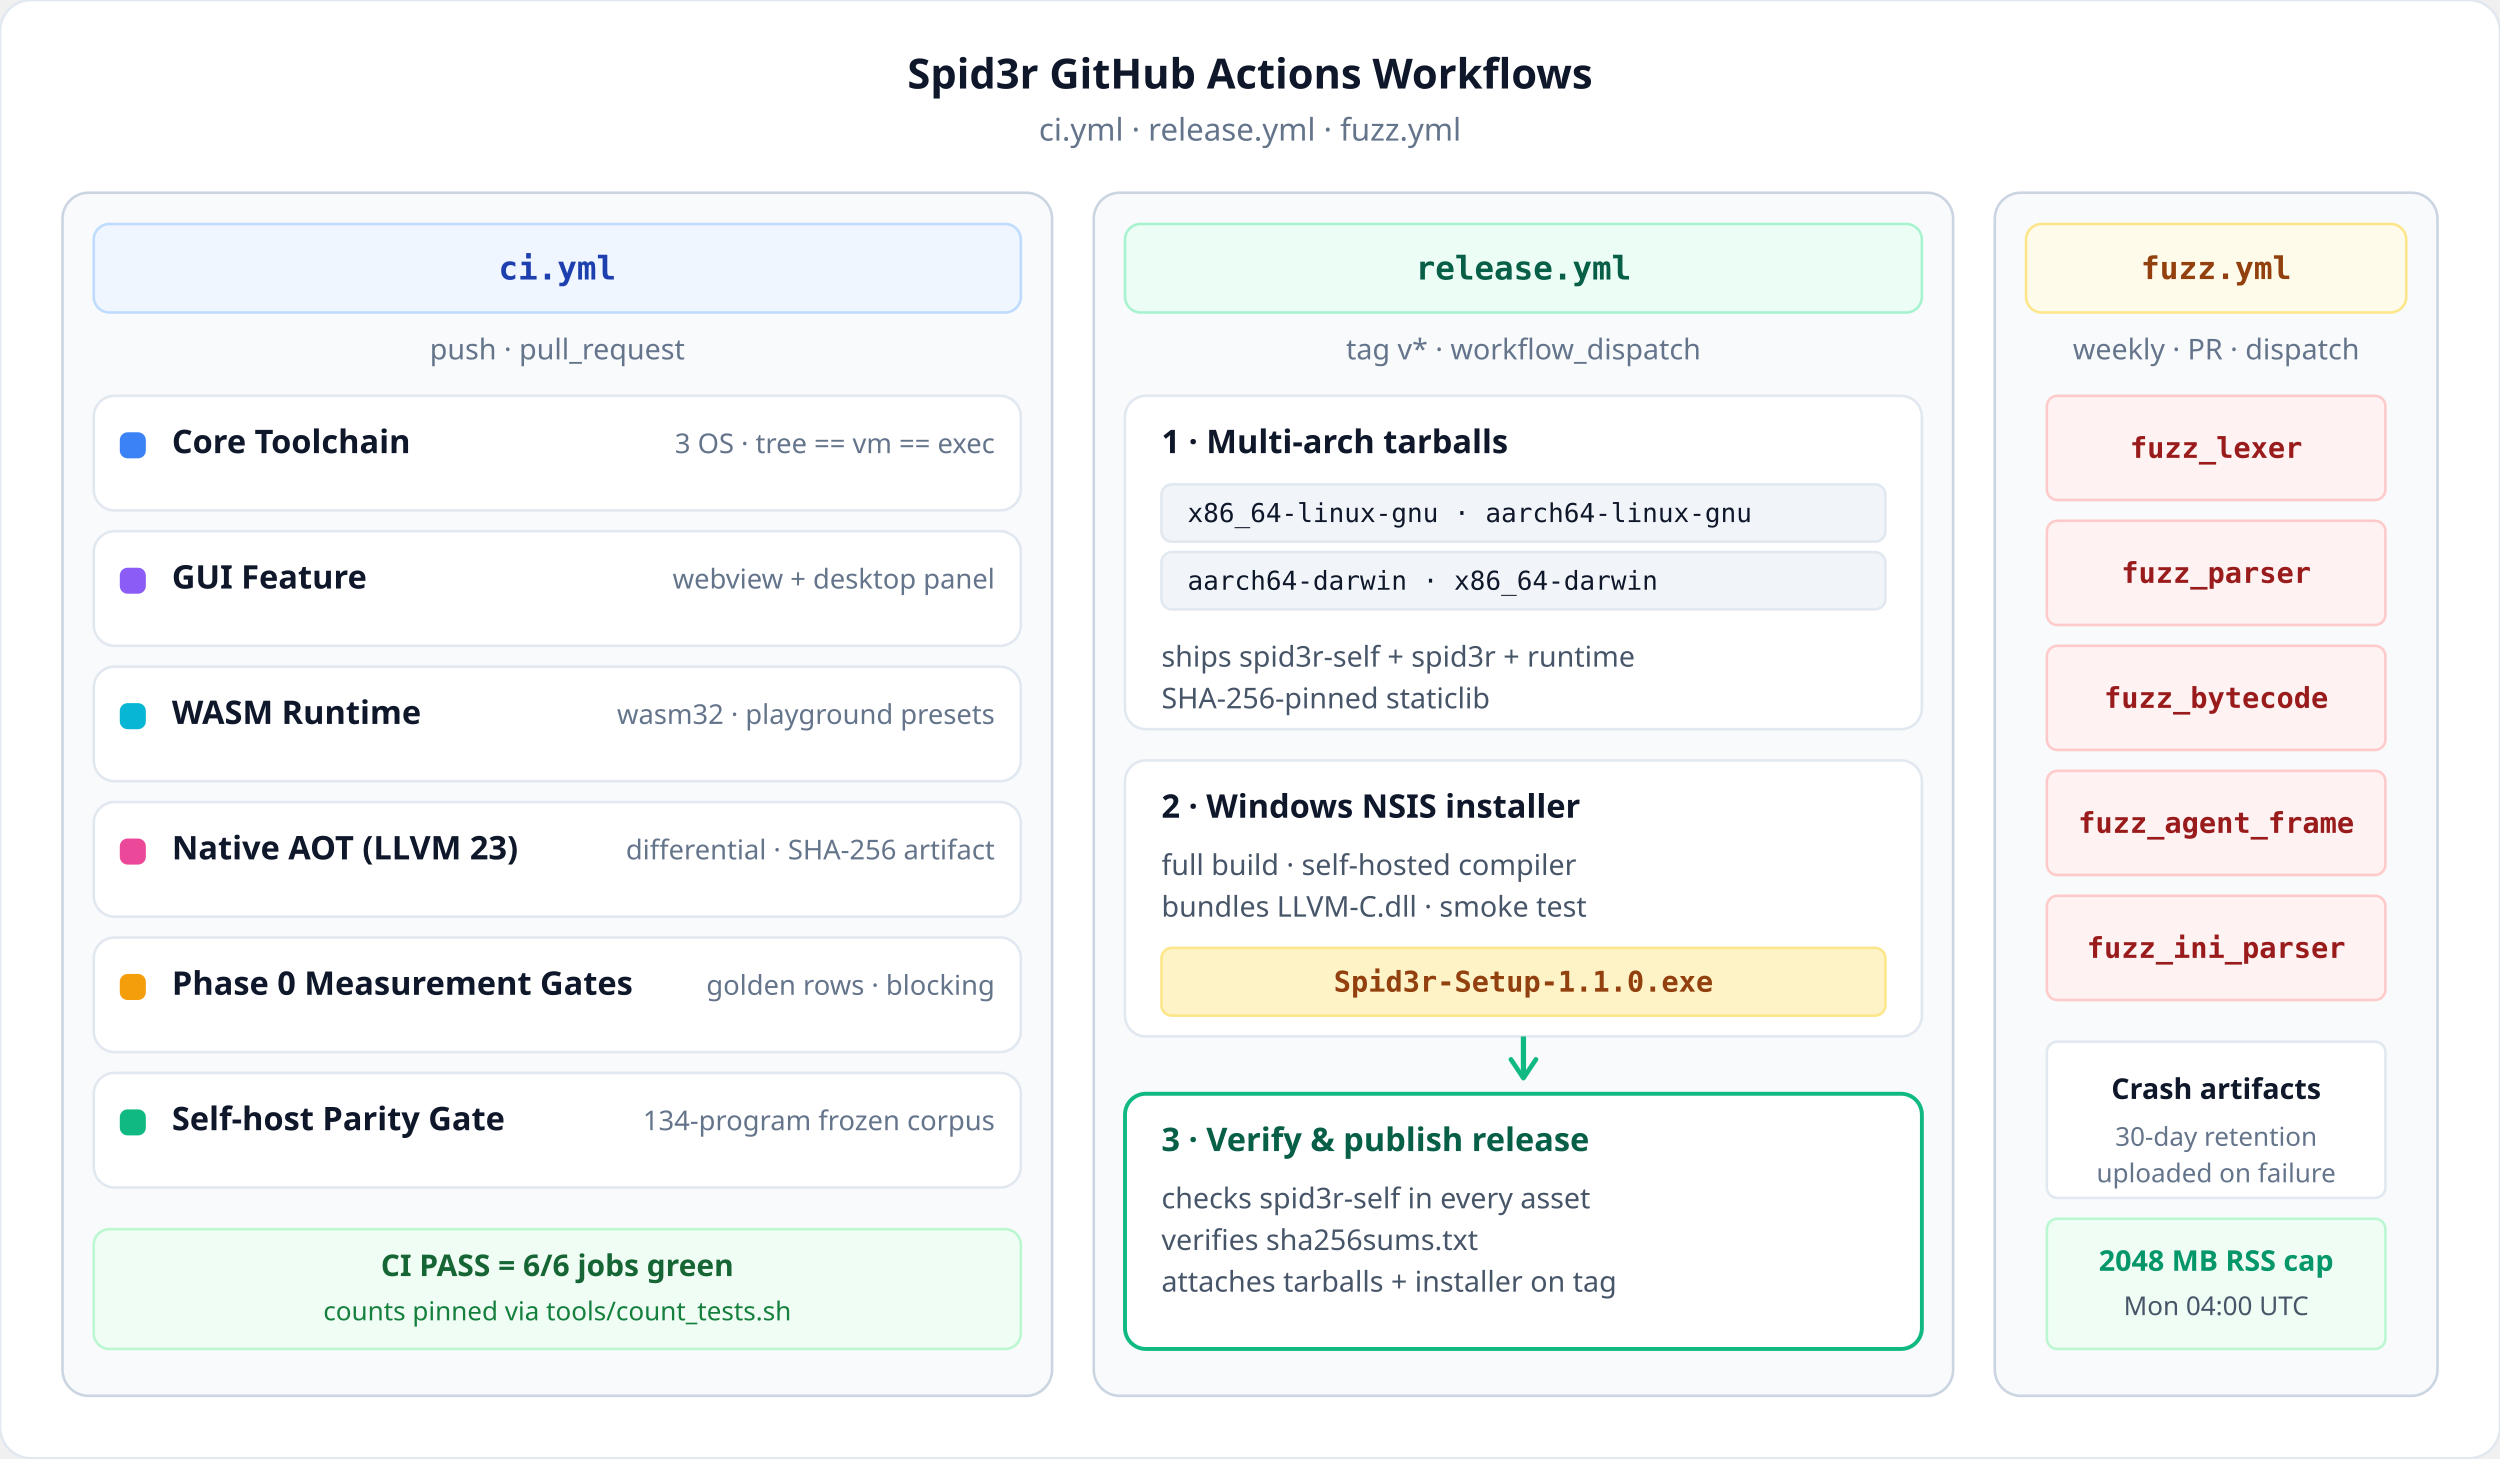
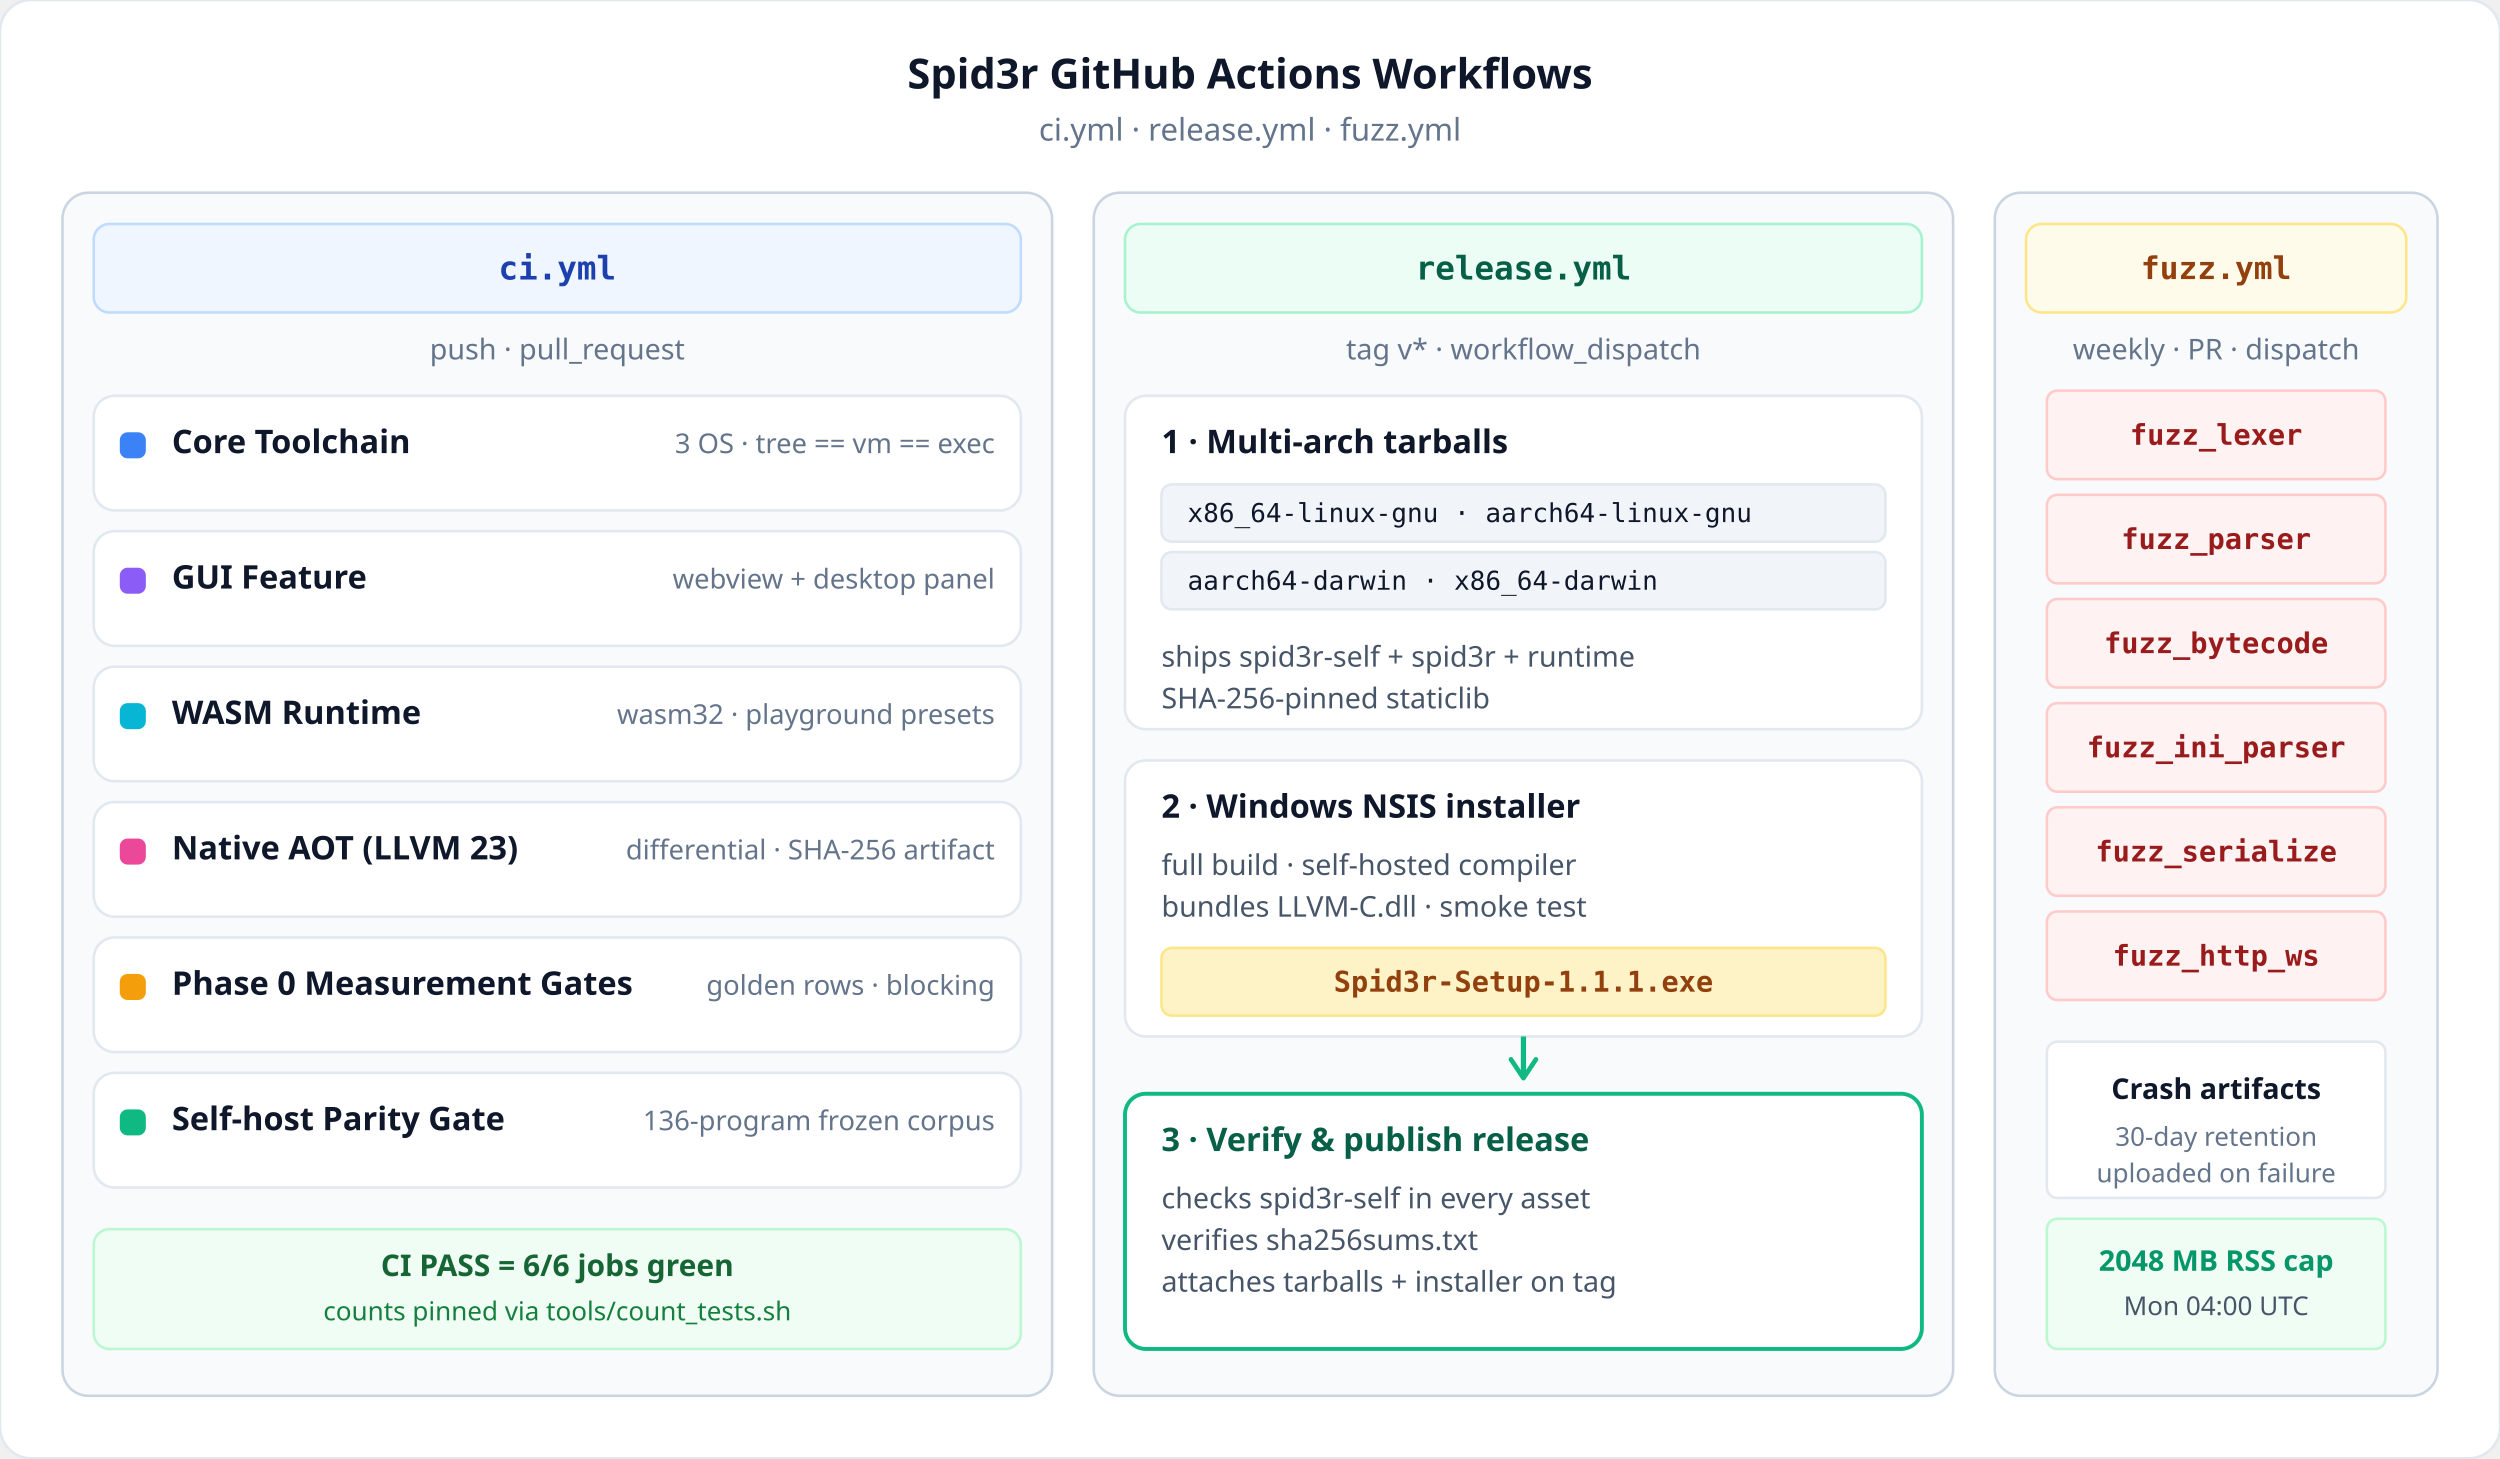
<svg xmlns="http://www.w3.org/2000/svg" viewBox="0 0 960 560" width="960" height="560" role="img">
  <defs>
    <marker id="arrow" viewBox="0 0 10 10" refX="8" refY="5" markerWidth="6" markerHeight="6" orient="auto-start-reverse">
      <path d="M2 1L8 5L2 9" fill="none" stroke="#94A3B8" stroke-width="1.5" stroke-linecap="round" stroke-linejoin="round" />
    </marker>
    <marker id="arrow-green" viewBox="0 0 10 10" refX="8" refY="5" markerWidth="6" markerHeight="6" orient="auto-start-reverse">
      <path d="M2 1L8 5L2 9" fill="none" stroke="#10B981" stroke-width="1.5" stroke-linecap="round" stroke-linejoin="round" />
    </marker>
  </defs>
  <rect x="0" y="0" width="960" height="560" rx="12" fill="#FFFFFF" stroke="#E2E8F0" stroke-width="1" />
  <text x="480" y="34" text-anchor="middle" font-family="ui-sans-serif, system-ui, sans-serif" font-size="16" font-weight="700" fill="#0F172A">Spid3r GitHub Actions Workflows</text>
  <text x="480" y="54" text-anchor="middle" font-family="ui-sans-serif, system-ui, sans-serif" font-size="12" fill="#64748B">ci.yml · release.yml · fuzz.yml</text>
  <rect x="24" y="74" width="380" height="462" rx="10" fill="#F8FAFC" stroke="#CBD5E1" stroke-width="1" />
  <rect x="36" y="86" width="356" height="34" rx="6" fill="#EFF6FF" stroke="#BFDBFE" stroke-width="1" />
  <text x="214" y="103" text-anchor="middle" dominant-baseline="central" font-family="ui-monospace, SFMono-Regular, Menlo, monospace" font-size="12.5" font-weight="600" fill="#1E40AF">ci.yml</text>
  <text x="214" y="138" text-anchor="middle" font-family="ui-sans-serif, system-ui, sans-serif" font-size="11" fill="#64748B">push · pull_request</text>
  <rect x="36" y="152" width="356" height="44" rx="8" fill="#FFFFFF" stroke="#E2E8F0" stroke-width="1" />
  <rect x="46" y="166" width="10" height="10" rx="3" fill="#3B82F6" />
  <text x="66" y="174" font-family="ui-sans-serif, system-ui, sans-serif" font-size="12.5" font-weight="600" fill="#0F172A">Core Toolchain</text>
  <text x="382" y="174" text-anchor="end" font-family="ui-sans-serif, system-ui, sans-serif" font-size="10.5" fill="#64748B">3 OS · tree == vm == exec</text>
  <rect x="36" y="204" width="356" height="44" rx="8" fill="#FFFFFF" stroke="#E2E8F0" stroke-width="1" />
  <rect x="46" y="218" width="10" height="10" rx="3" fill="#8B5CF6" />
  <text x="66" y="226" font-family="ui-sans-serif, system-ui, sans-serif" font-size="12.5" font-weight="600" fill="#0F172A">GUI Feature</text>
  <text x="382" y="226" text-anchor="end" font-family="ui-sans-serif, system-ui, sans-serif" font-size="10.5" fill="#64748B">webview + desktop panel</text>
  <rect x="36" y="256" width="356" height="44" rx="8" fill="#FFFFFF" stroke="#E2E8F0" stroke-width="1" />
  <rect x="46" y="270" width="10" height="10" rx="3" fill="#06B6D4" />
  <text x="66" y="278" font-family="ui-sans-serif, system-ui, sans-serif" font-size="12.5" font-weight="600" fill="#0F172A">WASM Runtime</text>
  <text x="382" y="278" text-anchor="end" font-family="ui-sans-serif, system-ui, sans-serif" font-size="10.5" fill="#64748B">wasm32 · playground presets</text>
  <rect x="36" y="308" width="356" height="44" rx="8" fill="#FFFFFF" stroke="#E2E8F0" stroke-width="1" />
  <rect x="46" y="322" width="10" height="10" rx="3" fill="#EC4899" />
  <text x="66" y="330" font-family="ui-sans-serif, system-ui, sans-serif" font-size="12.5" font-weight="600" fill="#0F172A">Native AOT (LLVM 23)</text>
  <text x="382" y="330" text-anchor="end" font-family="ui-sans-serif, system-ui, sans-serif" font-size="10.5" fill="#64748B">differential · SHA-256 artifact</text>
  <rect x="36" y="360" width="356" height="44" rx="8" fill="#FFFFFF" stroke="#E2E8F0" stroke-width="1" />
  <rect x="46" y="374" width="10" height="10" rx="3" fill="#F59E0B" />
  <text x="66" y="382" font-family="ui-sans-serif, system-ui, sans-serif" font-size="12.5" font-weight="600" fill="#0F172A">Phase 0 Measurement Gates</text>
  <text x="382" y="382" text-anchor="end" font-family="ui-sans-serif, system-ui, sans-serif" font-size="10.5" fill="#64748B">golden rows · blocking</text>
  <rect x="36" y="412" width="356" height="44" rx="8" fill="#FFFFFF" stroke="#E2E8F0" stroke-width="1" />
  <rect x="46" y="426" width="10" height="10" rx="3" fill="#10B981" />
  <text x="66" y="434" font-family="ui-sans-serif, system-ui, sans-serif" font-size="12.5" font-weight="600" fill="#0F172A">Self-host Parity Gate</text>
-   <text x="382" y="434" text-anchor="end" font-family="ui-sans-serif, system-ui, sans-serif" font-size="10.5" fill="#64748B">134-program frozen corpus</text>
+   <text x="382" y="434" text-anchor="end" font-family="ui-sans-serif, system-ui, sans-serif" font-size="10.5" fill="#64748B">136-program frozen corpus</text>
  <rect x="36" y="472" width="356" height="46" rx="6" fill="#F0FDF4" stroke="#BBF7D0" stroke-width="1" />
  <text x="214" y="490" text-anchor="middle" font-family="ui-sans-serif, system-ui, sans-serif" font-size="11.5" font-weight="600" fill="#166534">CI PASS = 6/6 jobs green</text>
  <text x="214" y="507" text-anchor="middle" font-family="ui-sans-serif, system-ui, sans-serif" font-size="10" fill="#15803D">counts pinned via tools/count_tests.sh</text>
  <rect x="420" y="74" width="330" height="462" rx="10" fill="#F8FAFC" stroke="#CBD5E1" stroke-width="1" />
  <rect x="432" y="86" width="306" height="34" rx="6" fill="#ECFDF5" stroke="#A7F3D0" stroke-width="1" />
  <text x="585" y="103" text-anchor="middle" dominant-baseline="central" font-family="ui-monospace, SFMono-Regular, Menlo, monospace" font-size="12.5" font-weight="600" fill="#065F46">release.yml</text>
  <text x="585" y="138" text-anchor="middle" font-family="ui-sans-serif, system-ui, sans-serif" font-size="11" fill="#64748B">tag v* · workflow_dispatch</text>
  <rect x="432" y="152" width="306" height="128" rx="8" fill="#FFFFFF" stroke="#E2E8F0" stroke-width="1" />
  <text x="446" y="174" font-family="ui-sans-serif, system-ui, sans-serif" font-size="12.5" font-weight="600" fill="#0F172A">1 · Multi-arch tarballs</text>
  <rect x="446" y="186" width="278" height="22" rx="4" fill="#F1F5F9" stroke="#E2E8F0" stroke-width="1" />
  <text x="456" y="197" dominant-baseline="central" font-family="ui-monospace, monospace" font-size="10" fill="#0F172A">x86_64-linux-gnu · aarch64-linux-gnu</text>
  <rect x="446" y="212" width="278" height="22" rx="4" fill="#F1F5F9" stroke="#E2E8F0" stroke-width="1" />
  <text x="456" y="223" dominant-baseline="central" font-family="ui-monospace, monospace" font-size="10" fill="#0F172A">aarch64-darwin · x86_64-darwin</text>
  <text x="446" y="256" font-family="ui-sans-serif, system-ui, sans-serif" font-size="11" fill="#475569">ships spid3r-self + spid3r + runtime</text>
  <text x="446" y="272" font-family="ui-sans-serif, system-ui, sans-serif" font-size="11" fill="#475569">SHA-256-pinned staticlib</text>
  <rect x="432" y="292" width="306" height="106" rx="8" fill="#FFFFFF" stroke="#E2E8F0" stroke-width="1" />
  <text x="446" y="314" font-family="ui-sans-serif, system-ui, sans-serif" font-size="12.5" font-weight="600" fill="#0F172A">2 · Windows NSIS installer</text>
  <text x="446" y="336" font-family="ui-sans-serif, system-ui, sans-serif" font-size="11" fill="#475569">full build · self-hosted compiler</text>
  <text x="446" y="352" font-family="ui-sans-serif, system-ui, sans-serif" font-size="11" fill="#475569">bundles LLVM-C.dll · smoke test</text>
  <rect x="446" y="364" width="278" height="26" rx="4" fill="#FEF3C7" stroke="#FDE68A" stroke-width="1" />
-   <text x="585" y="377" text-anchor="middle" dominant-baseline="central" font-family="ui-monospace, monospace" font-size="11" font-weight="600" fill="#92400E">Spid3r-Setup-1.1.0.exe</text>
+   <text x="585" y="377" text-anchor="middle" dominant-baseline="central" font-family="ui-monospace, monospace" font-size="11" font-weight="600" fill="#92400E">Spid3r-Setup-1.1.1.exe</text>
  <path d="M585 398 L585 414" fill="none" stroke="#10B981" stroke-width="2" marker-end="url(#arrow-green)" />
  <rect x="432" y="420" width="306" height="98" rx="8" fill="#FFFFFF" stroke="#10B981" stroke-width="1.5" />
  <text x="446" y="442" font-family="ui-sans-serif, system-ui, sans-serif" font-size="12.5" font-weight="700" fill="#065F46">3 · Verify &amp; publish release</text>
  <text x="446" y="464" font-family="ui-sans-serif, system-ui, sans-serif" font-size="11" fill="#475569">checks spid3r-self in every asset</text>
  <text x="446" y="480" font-family="ui-sans-serif, system-ui, sans-serif" font-size="11" fill="#475569">verifies sha256sums.txt</text>
  <text x="446" y="496" font-family="ui-sans-serif, system-ui, sans-serif" font-size="11" fill="#475569">attaches tarballs + installer on tag</text>
  <rect x="766" y="74" width="170" height="462" rx="10" fill="#F8FAFC" stroke="#CBD5E1" stroke-width="1" />
  <rect x="778" y="86" width="146" height="34" rx="6" fill="#FFFBEB" stroke="#FDE68A" stroke-width="1" />
  <text x="851" y="103" text-anchor="middle" dominant-baseline="central" font-family="ui-monospace, monospace" font-size="12" font-weight="600" fill="#92400E">fuzz.yml</text>
  <text x="851" y="138" text-anchor="middle" font-family="ui-sans-serif, system-ui, sans-serif" font-size="11" fill="#64748B">weekly · PR · dispatch</text>
-   <rect x="786" y="152" width="130" height="40" rx="4" fill="#FEF2F2" stroke="#FECACA" stroke-width="1" />
-   <text x="851" y="172" text-anchor="middle" dominant-baseline="central" font-family="ui-monospace, monospace" font-size="11" font-weight="600" fill="#991B1B">fuzz_lexer</text>
-   <rect x="786" y="200" width="130" height="40" rx="4" fill="#FEF2F2" stroke="#FECACA" stroke-width="1" />
-   <text x="851" y="220" text-anchor="middle" dominant-baseline="central" font-family="ui-monospace, monospace" font-size="11" font-weight="600" fill="#991B1B">fuzz_parser</text>
-   <rect x="786" y="248" width="130" height="40" rx="4" fill="#FEF2F2" stroke="#FECACA" stroke-width="1" />
-   <text x="851" y="268" text-anchor="middle" dominant-baseline="central" font-family="ui-monospace, monospace" font-size="11" font-weight="600" fill="#991B1B">fuzz_bytecode</text>
-   <rect x="786" y="296" width="130" height="40" rx="4" fill="#FEF2F2" stroke="#FECACA" stroke-width="1" />
-   <text x="851" y="316" text-anchor="middle" dominant-baseline="central" font-family="ui-monospace, monospace" font-size="11" font-weight="600" fill="#991B1B">fuzz_agent_frame</text>
-   <rect x="786" y="344" width="130" height="40" rx="4" fill="#FEF2F2" stroke="#FECACA" stroke-width="1" />
-   <text x="851" y="364" text-anchor="middle" dominant-baseline="central" font-family="ui-monospace, monospace" font-size="11" font-weight="600" fill="#991B1B">fuzz_ini_parser</text>
+   <rect x="786" y="150" width="130" height="34" rx="4" fill="#FEF2F2" stroke="#FECACA" stroke-width="1" />
+   <text x="851" y="167" text-anchor="middle" dominant-baseline="central" font-family="ui-monospace, monospace" font-size="11" font-weight="600" fill="#991B1B">fuzz_lexer</text>
+   <rect x="786" y="190" width="130" height="34" rx="4" fill="#FEF2F2" stroke="#FECACA" stroke-width="1" />
+   <text x="851" y="207" text-anchor="middle" dominant-baseline="central" font-family="ui-monospace, monospace" font-size="11" font-weight="600" fill="#991B1B">fuzz_parser</text>
+   <rect x="786" y="230" width="130" height="34" rx="4" fill="#FEF2F2" stroke="#FECACA" stroke-width="1" />
+   <text x="851" y="247" text-anchor="middle" dominant-baseline="central" font-family="ui-monospace, monospace" font-size="11" font-weight="600" fill="#991B1B">fuzz_bytecode</text>
+   <rect x="786" y="270" width="130" height="34" rx="4" fill="#FEF2F2" stroke="#FECACA" stroke-width="1" />
+   <text x="851" y="287" text-anchor="middle" dominant-baseline="central" font-family="ui-monospace, monospace" font-size="11" font-weight="600" fill="#991B1B">fuzz_ini_parser</text>
+   <rect x="786" y="310" width="130" height="34" rx="4" fill="#FEF2F2" stroke="#FECACA" stroke-width="1" />
+   <text x="851" y="327" text-anchor="middle" dominant-baseline="central" font-family="ui-monospace, monospace" font-size="11" font-weight="600" fill="#991B1B">fuzz_serialize</text>
+   <rect x="786" y="350" width="130" height="34" rx="4" fill="#FEF2F2" stroke="#FECACA" stroke-width="1" />
+   <text x="851" y="367" text-anchor="middle" dominant-baseline="central" font-family="ui-monospace, monospace" font-size="11" font-weight="600" fill="#991B1B">fuzz_http_ws</text>
  <rect x="786" y="400" width="130" height="60" rx="4" fill="#FFFFFF" stroke="#E2E8F0" stroke-width="1" />
  <text x="851" y="422" text-anchor="middle" font-family="ui-sans-serif, system-ui, sans-serif" font-size="11" font-weight="600" fill="#0F172A">Crash artifacts</text>
  <text x="851" y="440" text-anchor="middle" font-family="ui-sans-serif, system-ui, sans-serif" font-size="10" fill="#64748B">30-day retention</text>
  <text x="851" y="454" text-anchor="middle" font-family="ui-sans-serif, system-ui, sans-serif" font-size="10" fill="#64748B">uploaded on failure</text>
  <rect x="786" y="468" width="130" height="50" rx="4" fill="#F0FDF4" stroke="#BBF7D0" stroke-width="1" />
  <text x="851" y="488" text-anchor="middle" font-family="ui-sans-serif, system-ui, sans-serif" font-size="11" font-weight="600" fill="#059669">2048 MB RSS cap</text>
  <text x="851" y="505" text-anchor="middle" font-family="ui-sans-serif, system-ui, sans-serif" font-size="10" fill="#475569">Mon 04:00 UTC</text>
</svg>
